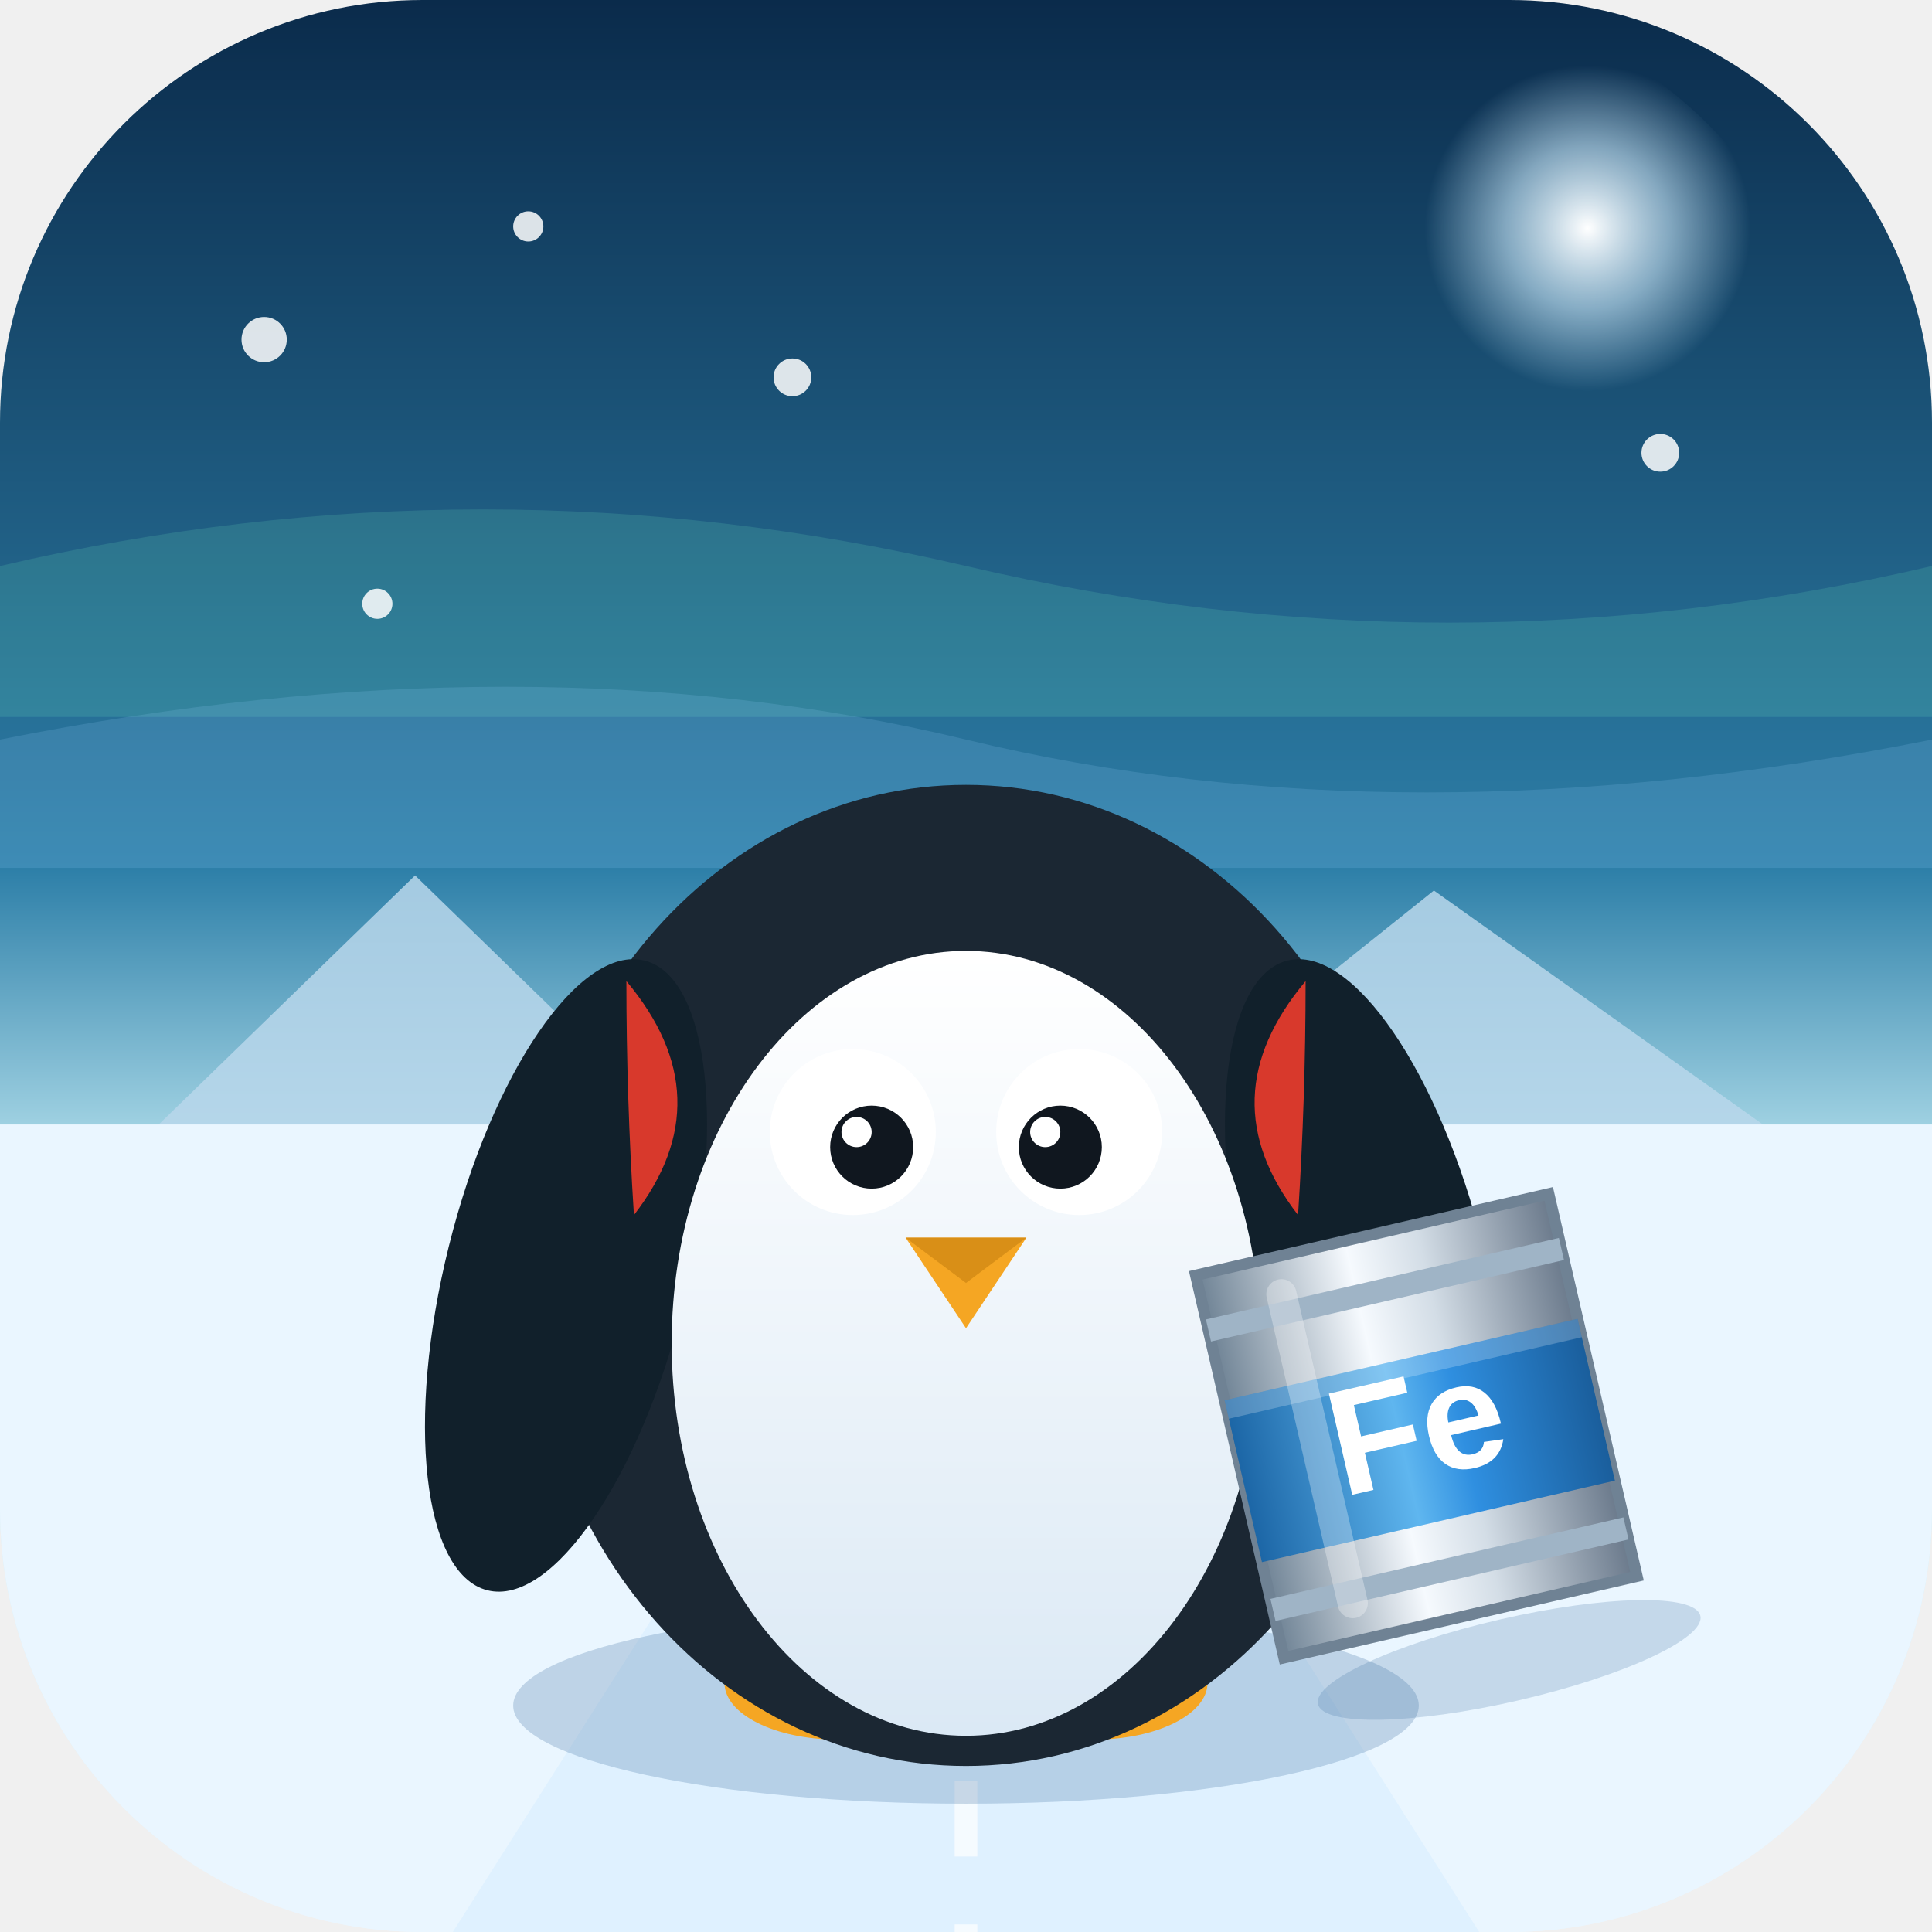
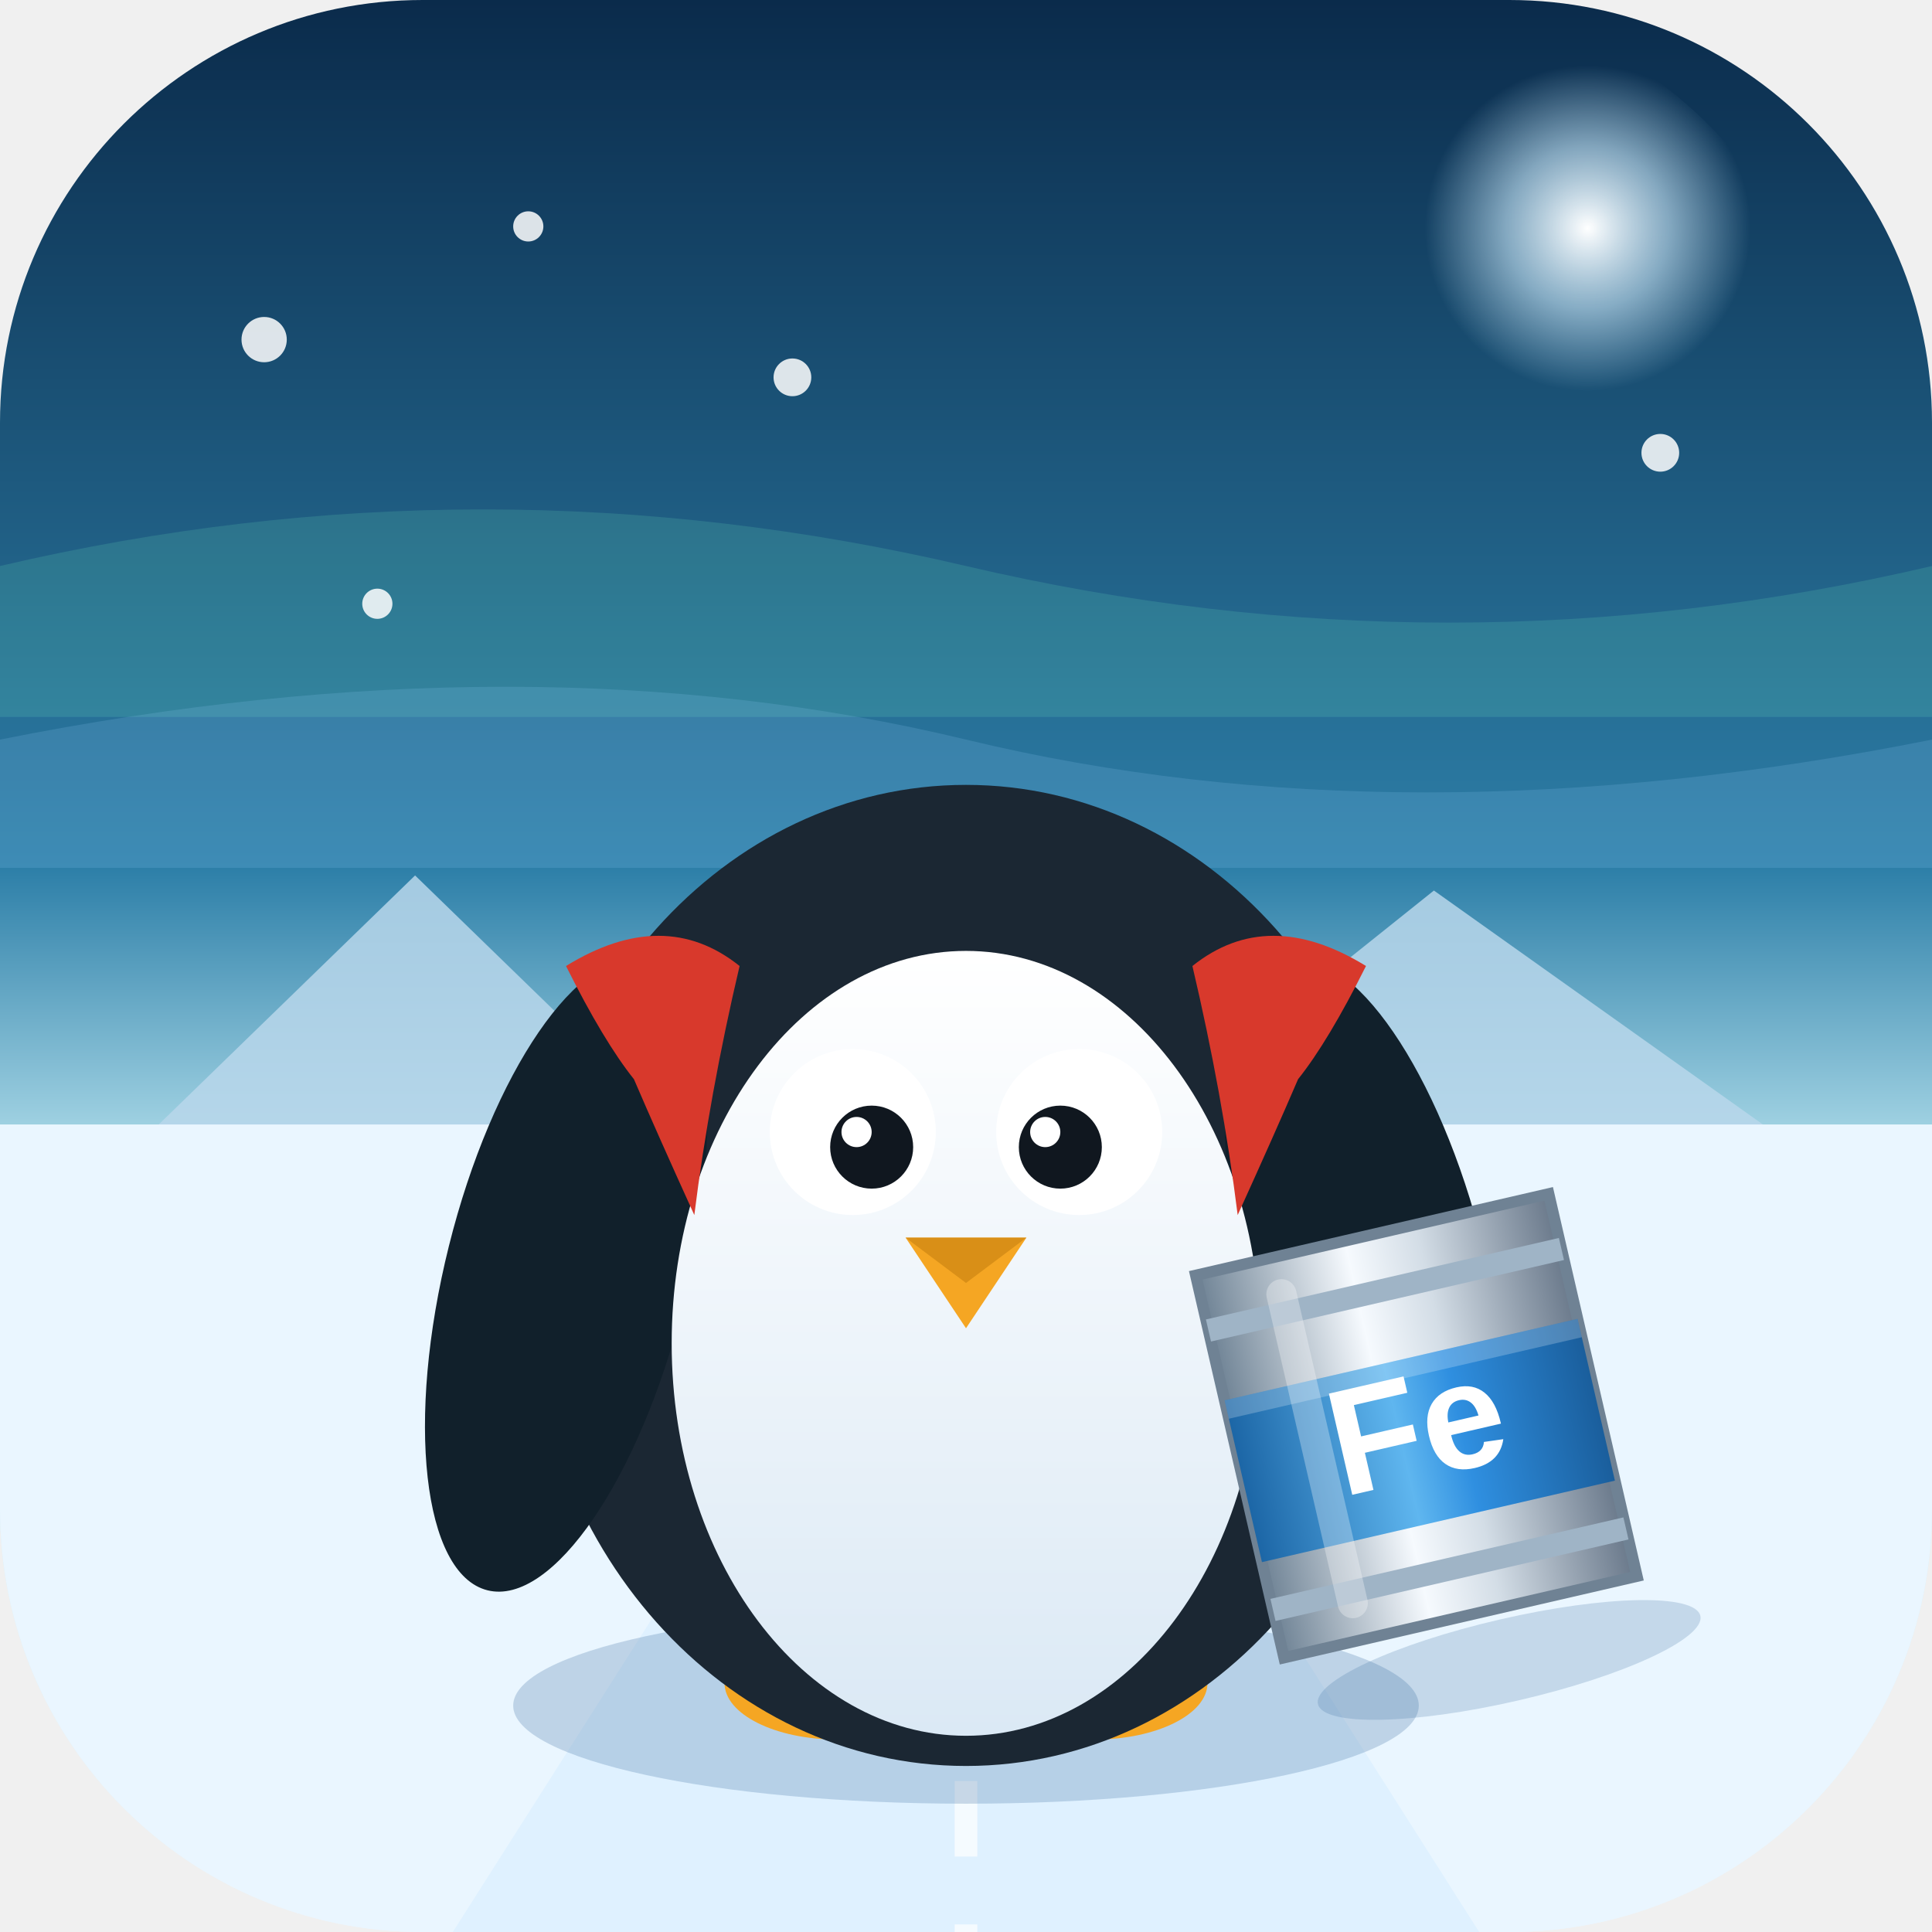
<svg xmlns="http://www.w3.org/2000/svg" width="512" height="512" viewBox="0 0 512 512">
  <defs>
    <linearGradient id="sky" x1="0" y1="0" x2="0" y2="1">
      <stop offset="0" stop-color="#0a2a4a" />
      <stop offset="0.45" stop-color="#2d7fa8" />
      <stop offset="0.62" stop-color="#bfe8f2" />
      <stop offset="1" stop-color="#eaf6ff" />
    </linearGradient>
    <radialGradient id="sun" cx="0.72" cy="0.26" r="0.18">
      <stop offset="0" stop-color="#ffffff" />
      <stop offset="0.5" stop-color="#cfeeff" stop-opacity="0.6" />
      <stop offset="1" stop-color="#cfeeff" stop-opacity="0" />
    </radialGradient>
    <linearGradient id="belly" x1="0" y1="0" x2="0" y2="1">
      <stop offset="0" stop-color="#ffffff" />
      <stop offset="1" stop-color="#dbe9f5" />
    </linearGradient>
    <linearGradient id="tinBody" x1="0" y1="0" x2="1" y2="0">
      <stop offset="0" stop-color="#6f8395" />
      <stop offset="0.42" stop-color="#f6fafe" />
      <stop offset="0.62" stop-color="#d3dde6" />
      <stop offset="1" stop-color="#69788a" />
    </linearGradient>
    <linearGradient id="labelBlue" x1="0" y1="0" x2="1" y2="0">
      <stop offset="0" stop-color="#1c66a6" />
      <stop offset="0.45" stop-color="#5fb6ef" />
      <stop offset="0.62" stop-color="#2f8fe0" />
      <stop offset="1" stop-color="#1a5e9c" />
    </linearGradient>
    <clipPath id="round">
      <rect x="0" y="0" width="512" height="512" rx="112" ry="112" />
    </clipPath>
  </defs>
  <g clip-path="url(#round)">
    <rect width="512" height="512" fill="url(#sky)" />
    <circle cx="368" cy="118" r="120" fill="url(#sun)" />
    <path d="M0 150 Q128 120 256 150 T512 150 V190 H0 Z" fill="#7affc8" opacity="0.14" />
    <path d="M0 196 Q140 168 256 196 T512 196 V230 H0 Z" fill="#9cd2ff" opacity="0.16" />
    <g fill="#b8d7eb" opacity="0.85">
      <polygon points="40,300 110,232 180,300" />
      <polygon points="150,300 230,250 310,300" />
      <polygon points="300,300 380,236 470,300" />
    </g>
    <rect x="0" y="298" width="512" height="214" fill="#eaf6ff" />
    <path d="M256 298 L120 512 H392 Z" fill="#dff1ff" />
    <line x1="256" y1="320" x2="256" y2="512" stroke="#ffffff" stroke-width="6" stroke-dasharray="20 18" opacity="0.7" />
    <g>
      <ellipse cx="256" cy="452" rx="120" ry="26" fill="#3a6da0" opacity="0.25" />
      <ellipse cx="222" cy="446" rx="30" ry="15" fill="#f5a623" />
      <ellipse cx="290" cy="446" rx="30" ry="15" fill="#f5a623" />
      <ellipse cx="256" cy="338" rx="116" ry="130" fill="#1b2733" />
      <ellipse cx="150" cy="338" rx="32" ry="86" fill="#11202b" transform="rotate(14 150 338)" />
      <ellipse cx="362" cy="338" rx="32" ry="86" fill="#11202b" transform="rotate(-14 362 338)" />
      <ellipse cx="256" cy="356" rx="78" ry="104" fill="url(#belly)" />
-       <path d="M166 260 Q192 291 168 322 Q166 291 166 260 Z" fill="#d8392c" />
-       <path d="M346 260 Q320 291 344 322 Q346 291 346 260 Z" fill="#d8392c" />
+       <path d="M150 256 Q176 240 196 256 Q188 290 184 322 Q174 300 168 286 Q160 276 150 256 Z" fill="#d8392c" />
+       <path d="M362 256 Q336 240 316 256 Q324 290 328 322 Q338 300 344 286 Q352 276 362 256 Z" fill="#d8392c" />
      <circle cx="226" cy="300" r="22" fill="#ffffff" />
      <circle cx="286" cy="300" r="22" fill="#ffffff" />
      <circle cx="231" cy="304" r="11" fill="#10171f" />
      <circle cx="281" cy="304" r="11" fill="#10171f" />
      <circle cx="227" cy="300" r="4" fill="#ffffff" />
      <circle cx="277" cy="300" r="4" fill="#ffffff" />
      <polygon points="240,328 272,328 256,352" fill="#f5a623" />
      <polygon points="240,328 272,328 256,340" fill="#d98f17" />
    </g>
    <g transform="translate(374,372) rotate(-13)">
      <ellipse cx="10" cy="72" rx="52" ry="11" fill="#3a6da0" opacity="0.22" />
      <rect x="-48" y="-46" width="96" height="104" fill="url(#tinBody)" stroke="#6f8294" stroke-width="3" />
      <rect x="-48" y="-34" width="96" height="6" fill="#9fb4c6" />
      <rect x="-48" y="42" width="96" height="6" fill="#9fb4c6" />
      <rect x="-48" y="-12" width="96" height="44" fill="url(#labelBlue)" />
      <rect x="-48" y="-12" width="96" height="5" fill="#ffffff" opacity="0.22" />
      <text x="0" y="20" text-anchor="middle" font-family="Arial, sans-serif" font-size="40" font-weight="bold" fill="#ffffff">Fe</text>
      <rect x="-31" y="-40" width="8" height="92" rx="4" fill="#ffffff" opacity="0.3" />
    </g>
    <g fill="#ffffff" opacity="0.85">
      <circle cx="70" cy="90" r="6" />
      <circle cx="140" cy="60" r="4" />
      <circle cx="210" cy="100" r="5" />
      <circle cx="100" cy="160" r="4" />
      <circle cx="440" cy="120" r="5" />
    </g>
  </g>
</svg>
